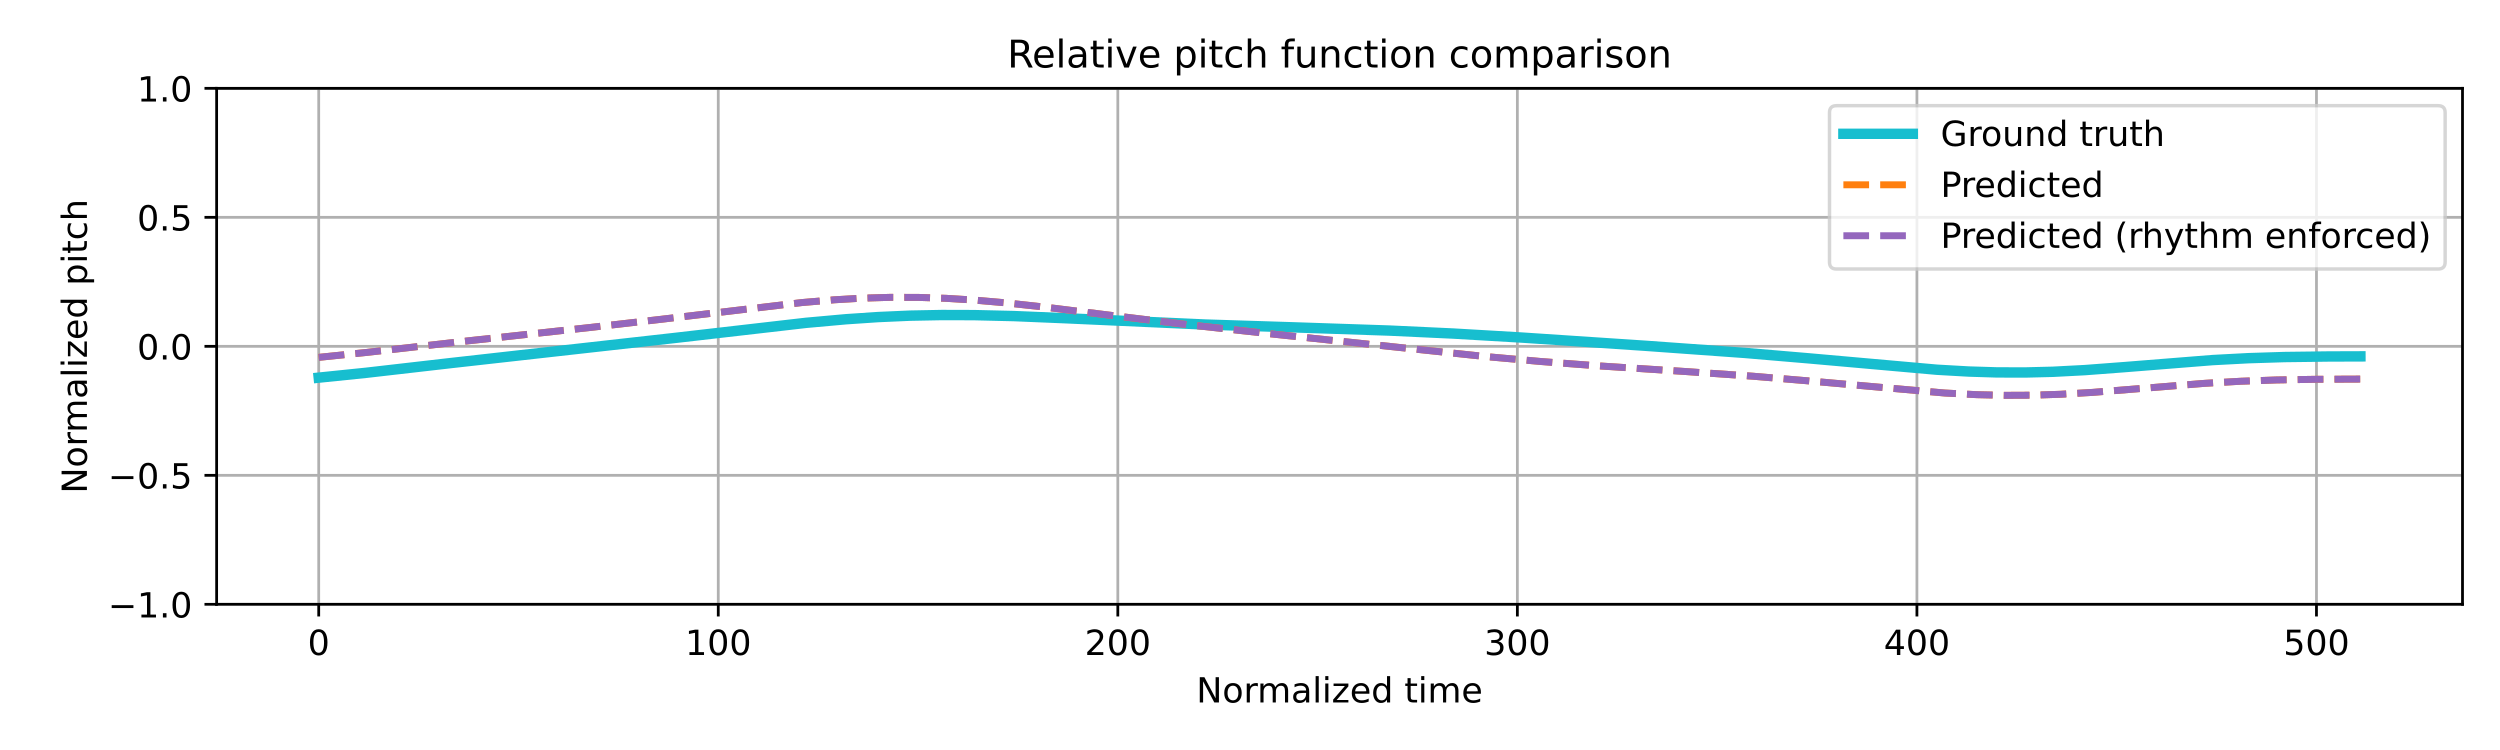
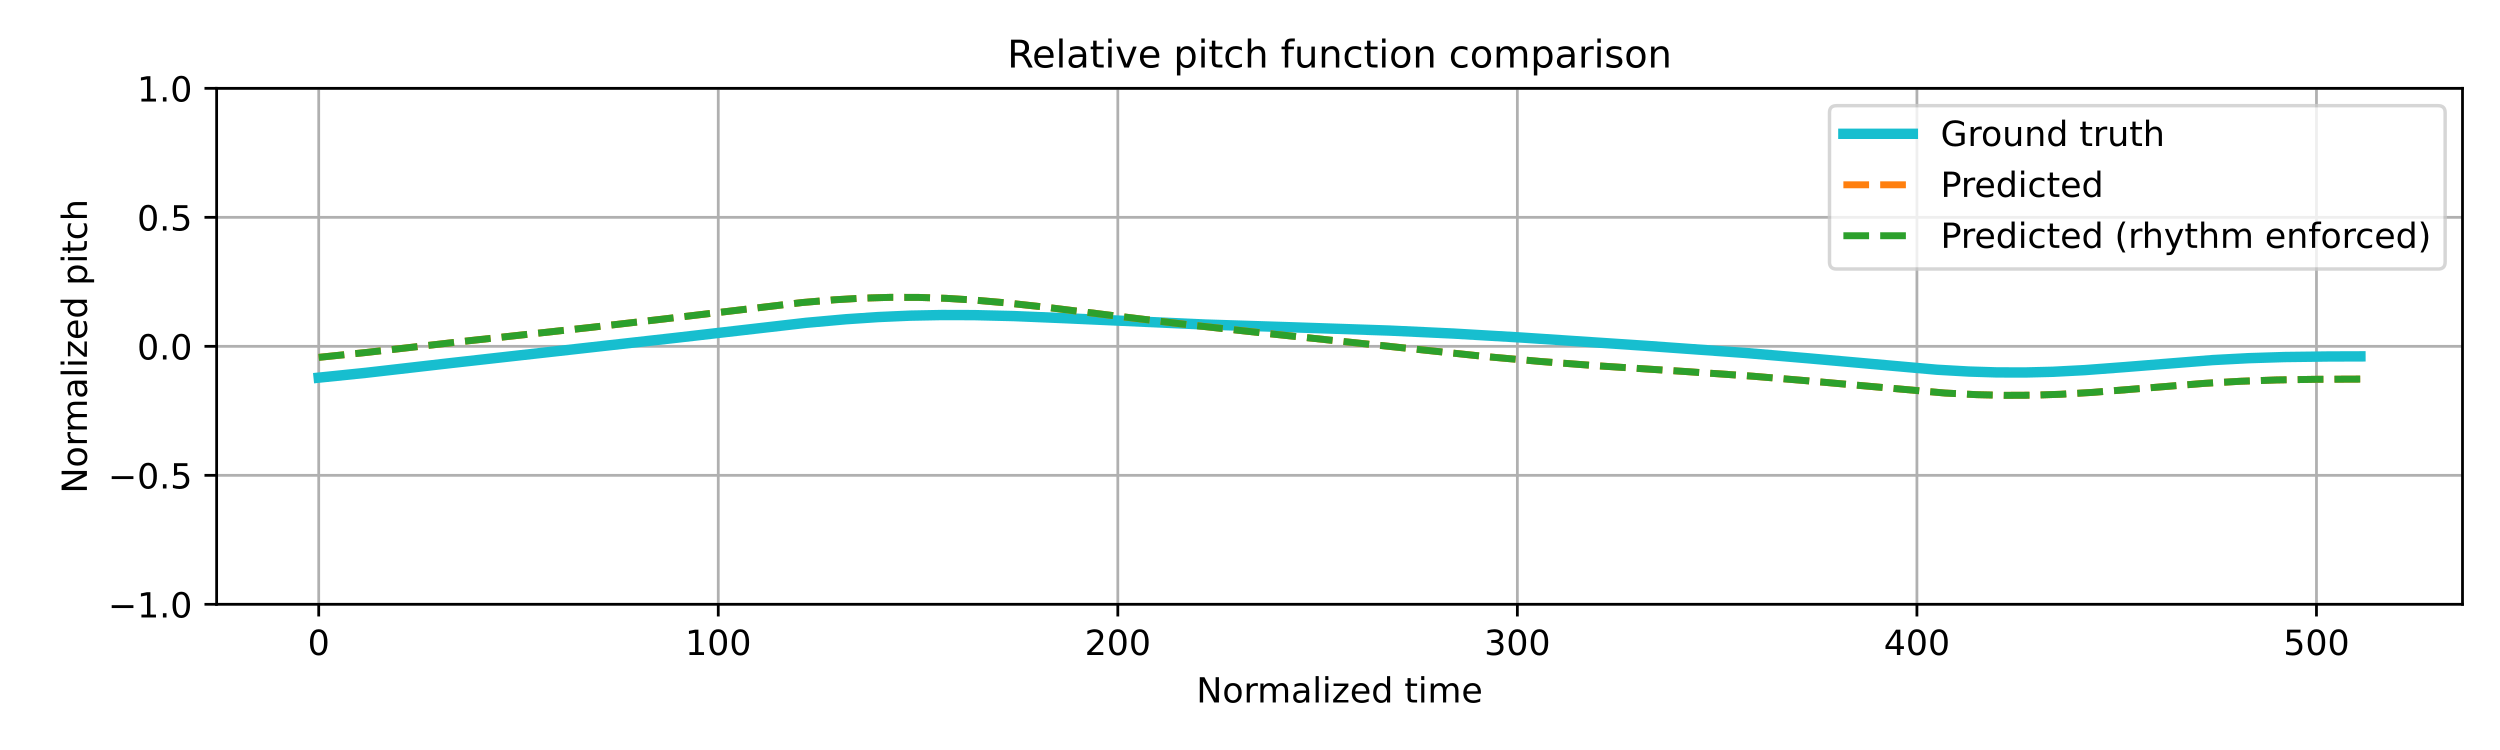
<svg xmlns="http://www.w3.org/2000/svg" xmlns:xlink="http://www.w3.org/1999/xlink" width="720pt" height="216pt" viewBox="0 0 720 216" version="1.1">
  <defs>
    <style type="text/css">*{stroke-linejoin: round; stroke-linecap: butt}</style>
  </defs>
  <g id="figure_1">
    <g id="patch_1">
      <path d="M 0 216  L 720 216  L 720 0  L 0 0  z " style="fill: #ffffff" />
    </g>
    <g id="axes_1">
      <g id="patch_2">
        <path d="M 62.39 174.04  L 709.2 174.04  L 709.2 25.44  L 62.39 25.44  z " style="fill: #ffffff" />
      </g>
      <g id="matplotlib.axis_1">
        <g id="xtick_1">
          <g id="line2d_1">
-             <path d="M 91.79 174.04  L 91.79 25.44  " clip-path="url(#p3793c072e2)" style="fill: none; stroke: #b0b0b0; stroke-width: 0.8; stroke-linecap: square" />
+             <path d="M 91.79 174.04  L 91.79 25.44  " clip-path="url(#pddb4ef25bb)" style="fill: none; stroke: #b0b0b0; stroke-width: 0.8; stroke-linecap: square" />
          </g>
          <g id="line2d_2">
            <defs>
-               <path id="ma77bed7772" d="M 0 0  L 0 3.5  " style="stroke: #000000; stroke-width: 0.8" />
-             </defs>
-             <g>
-               <use xlink:href="#ma77bed7772" x="91.79" y="174.04" style="stroke: #000000; stroke-width: 0.8" />
+               <path id="m55b9c0c1e8" d="M 0 0  L 0 3.5  " style="stroke: #000000; stroke-width: 0.8" />
+             </defs>
+             <g>
+               <use xlink:href="#m55b9c0c1e8" x="91.79" y="174.04" style="stroke: #000000; stroke-width: 0.8" />
            </g>
          </g>
          <g id="text_1">
            <g transform="translate(88.60921 188.6384) scale(0.1 -0.1)">
              <defs>
                <path id="DejaVuSans-30" d="M 2034 4250  Q 1547 4250 1301 3770  Q 1056 3291 1056 2328  Q 1056 1369 1301 889  Q 1547 409 2034 409  Q 2525 409 2770 889  Q 3016 1369 3016 2328  Q 3016 3291 2770 3770  Q 2525 4250 2034 4250  z M 2034 4750  Q 2819 4750 3233 4129  Q 3647 3509 3647 2328  Q 3647 1150 3233 529  Q 2819 -91 2034 -91  Q 1250 -91 836 529  Q 422 1150 422 2328  Q 422 3509 836 4129  Q 1250 4750 2034 4750  z " transform="scale(0.015625)" />
              </defs>
              <use xlink:href="#DejaVuSans-30" />
            </g>
          </g>
        </g>
        <g id="xtick_2">
          <g id="line2d_3">
-             <path d="M 206.861 174.04  L 206.861 25.44  " clip-path="url(#p3793c072e2)" style="fill: none; stroke: #b0b0b0; stroke-width: 0.8; stroke-linecap: square" />
+             <path d="M 206.861 174.04  L 206.861 25.44  " clip-path="url(#pddb4ef25bb)" style="fill: none; stroke: #b0b0b0; stroke-width: 0.8; stroke-linecap: square" />
          </g>
          <g id="line2d_4">
            <g>
-               <use xlink:href="#ma77bed7772" x="206.861" y="174.04" style="stroke: #000000; stroke-width: 0.8" />
+               <use xlink:href="#m55b9c0c1e8" x="206.861" y="174.04" style="stroke: #000000; stroke-width: 0.8" />
            </g>
          </g>
          <g id="text_2">
            <g transform="translate(197.317 188.6384) scale(0.1 -0.1)">
              <defs>
                <path id="DejaVuSans-31" d="M 794 531  L 1825 531  L 1825 4091  L 703 3866  L 703 4441  L 1819 4666  L 2450 4666  L 2450 531  L 3481 531  L 3481 0  L 794 0  L 794 531  z " transform="scale(0.015625)" />
              </defs>
              <use xlink:href="#DejaVuSans-31" />
              <use xlink:href="#DejaVuSans-30" transform="translate(63.62305 0)" />
              <use xlink:href="#DejaVuSans-30" transform="translate(127.2461 0)" />
            </g>
          </g>
        </g>
        <g id="xtick_3">
          <g id="line2d_5">
-             <path d="M 321.931 174.04  L 321.931 25.44  " clip-path="url(#p3793c072e2)" style="fill: none; stroke: #b0b0b0; stroke-width: 0.8; stroke-linecap: square" />
+             <path d="M 321.931 174.04  L 321.931 25.44  " clip-path="url(#pddb4ef25bb)" style="fill: none; stroke: #b0b0b0; stroke-width: 0.8; stroke-linecap: square" />
          </g>
          <g id="line2d_6">
            <g>
-               <use xlink:href="#ma77bed7772" x="321.931" y="174.04" style="stroke: #000000; stroke-width: 0.8" />
+               <use xlink:href="#m55b9c0c1e8" x="321.931" y="174.04" style="stroke: #000000; stroke-width: 0.8" />
            </g>
          </g>
          <g id="text_3">
            <g transform="translate(312.3872 188.6384) scale(0.1 -0.1)">
              <defs>
                <path id="DejaVuSans-32" d="M 1228 531  L 3431 531  L 3431 0  L 469 0  L 469 531  Q 828 903 1448 1529  Q 2069 2156 2228 2338  Q 2531 2678 2651 2914  Q 2772 3150 2772 3378  Q 2772 3750 2511 3984  Q 2250 4219 1831 4219  Q 1534 4219 1204 4116  Q 875 4013 500 3803  L 500 4441  Q 881 4594 1212 4672  Q 1544 4750 1819 4750  Q 2544 4750 2975 4387  Q 3406 4025 3406 3419  Q 3406 3131 3298 2873  Q 3191 2616 2906 2266  Q 2828 2175 2409 1742  Q 1991 1309 1228 531  z " transform="scale(0.015625)" />
              </defs>
              <use xlink:href="#DejaVuSans-32" />
              <use xlink:href="#DejaVuSans-30" transform="translate(63.62305 0)" />
              <use xlink:href="#DejaVuSans-30" transform="translate(127.2461 0)" />
            </g>
          </g>
        </g>
        <g id="xtick_4">
          <g id="line2d_7">
-             <path d="M 437.001 174.04  L 437.001 25.44  " clip-path="url(#p3793c072e2)" style="fill: none; stroke: #b0b0b0; stroke-width: 0.8; stroke-linecap: square" />
+             <path d="M 437.001 174.04  L 437.001 25.44  " clip-path="url(#pddb4ef25bb)" style="fill: none; stroke: #b0b0b0; stroke-width: 0.8; stroke-linecap: square" />
          </g>
          <g id="line2d_8">
            <g>
-               <use xlink:href="#ma77bed7772" x="437.001" y="174.04" style="stroke: #000000; stroke-width: 0.8" />
+               <use xlink:href="#m55b9c0c1e8" x="437.001" y="174.04" style="stroke: #000000; stroke-width: 0.8" />
            </g>
          </g>
          <g id="text_4">
            <g transform="translate(427.4575 188.6384) scale(0.1 -0.1)">
              <defs>
                <path id="DejaVuSans-33" d="M 2597 2516  Q 3050 2419 3304 2112  Q 3559 1806 3559 1356  Q 3559 666 3084 287  Q 2609 -91 1734 -91  Q 1441 -91 1130 -33  Q 819 25 488 141  L 488 750  Q 750 597 1062 519  Q 1375 441 1716 441  Q 2309 441 2620 675  Q 2931 909 2931 1356  Q 2931 1769 2642 2001  Q 2353 2234 1838 2234  L 1294 2234  L 1294 2753  L 1863 2753  Q 2328 2753 2575 2939  Q 2822 3125 2822 3475  Q 2822 3834 2567 4026  Q 2313 4219 1838 4219  Q 1578 4219 1281 4162  Q 984 4106 628 3988  L 628 4550  Q 988 4650 1302 4700  Q 1616 4750 1894 4750  Q 2613 4750 3031 4423  Q 3450 4097 3450 3541  Q 3450 3153 3228 2886  Q 3006 2619 2597 2516  z " transform="scale(0.015625)" />
              </defs>
              <use xlink:href="#DejaVuSans-33" />
              <use xlink:href="#DejaVuSans-30" transform="translate(63.62305 0)" />
              <use xlink:href="#DejaVuSans-30" transform="translate(127.2461 0)" />
            </g>
          </g>
        </g>
        <g id="xtick_5">
          <g id="line2d_9">
-             <path d="M 552.072 174.04  L 552.072 25.44  " clip-path="url(#p3793c072e2)" style="fill: none; stroke: #b0b0b0; stroke-width: 0.8; stroke-linecap: square" />
+             <path d="M 552.072 174.04  L 552.072 25.44  " clip-path="url(#pddb4ef25bb)" style="fill: none; stroke: #b0b0b0; stroke-width: 0.8; stroke-linecap: square" />
          </g>
          <g id="line2d_10">
            <g>
-               <use xlink:href="#ma77bed7772" x="552.072" y="174.04" style="stroke: #000000; stroke-width: 0.8" />
+               <use xlink:href="#m55b9c0c1e8" x="552.072" y="174.04" style="stroke: #000000; stroke-width: 0.8" />
            </g>
          </g>
          <g id="text_5">
            <g transform="translate(542.5278 188.6384) scale(0.1 -0.1)">
              <defs>
                <path id="DejaVuSans-34" d="M 2419 4116  L 825 1625  L 2419 1625  L 2419 4116  z M 2253 4666  L 3047 4666  L 3047 1625  L 3713 1625  L 3713 1100  L 3047 1100  L 3047 0  L 2419 0  L 2419 1100  L 313 1100  L 313 1709  L 2253 4666  z " transform="scale(0.015625)" />
              </defs>
              <use xlink:href="#DejaVuSans-34" />
              <use xlink:href="#DejaVuSans-30" transform="translate(63.62305 0)" />
              <use xlink:href="#DejaVuSans-30" transform="translate(127.2461 0)" />
            </g>
          </g>
        </g>
        <g id="xtick_6">
          <g id="line2d_11">
-             <path d="M 667.142 174.04  L 667.142 25.44  " clip-path="url(#p3793c072e2)" style="fill: none; stroke: #b0b0b0; stroke-width: 0.8; stroke-linecap: square" />
+             <path d="M 667.142 174.04  L 667.142 25.44  " clip-path="url(#pddb4ef25bb)" style="fill: none; stroke: #b0b0b0; stroke-width: 0.8; stroke-linecap: square" />
          </g>
          <g id="line2d_12">
            <g>
-               <use xlink:href="#ma77bed7772" x="667.142" y="174.04" style="stroke: #000000; stroke-width: 0.8" />
+               <use xlink:href="#m55b9c0c1e8" x="667.142" y="174.04" style="stroke: #000000; stroke-width: 0.8" />
            </g>
          </g>
          <g id="text_6">
            <g transform="translate(657.5981 188.6384) scale(0.1 -0.1)">
              <defs>
                <path id="DejaVuSans-35" d="M 691 4666  L 3169 4666  L 3169 4134  L 1269 4134  L 1269 2991  Q 1406 3038 1543 3061  Q 1681 3084 1819 3084  Q 2600 3084 3056 2656  Q 3513 2228 3513 1497  Q 3513 744 3044 326  Q 2575 -91 1722 -91  Q 1428 -91 1123 -41  Q 819 9 494 109  L 494 744  Q 775 591 1075 516  Q 1375 441 1709 441  Q 2250 441 2565 725  Q 2881 1009 2881 1497  Q 2881 1984 2565 2268  Q 2250 2553 1709 2553  Q 1456 2553 1204 2497  Q 953 2441 691 2322  L 691 4666  z " transform="scale(0.015625)" />
              </defs>
              <use xlink:href="#DejaVuSans-35" />
              <use xlink:href="#DejaVuSans-30" transform="translate(63.62305 0)" />
              <use xlink:href="#DejaVuSans-30" transform="translate(127.2461 0)" />
            </g>
          </g>
        </g>
        <g id="text_7">
          <g transform="translate(344.5544 202.3166) scale(0.1 -0.1)">
            <defs>
              <path id="DejaVuSans-4e" d="M 628 4666  L 1478 4666  L 3547 763  L 3547 4666  L 4159 4666  L 4159 0  L 3309 0  L 1241 3903  L 1241 0  L 628 0  L 628 4666  z " transform="scale(0.015625)" />
              <path id="DejaVuSans-6f" d="M 1959 3097  Q 1497 3097 1228 2736  Q 959 2375 959 1747  Q 959 1119 1226 758  Q 1494 397 1959 397  Q 2419 397 2687 759  Q 2956 1122 2956 1747  Q 2956 2369 2687 2733  Q 2419 3097 1959 3097  z M 1959 3584  Q 2709 3584 3137 3096  Q 3566 2609 3566 1747  Q 3566 888 3137 398  Q 2709 -91 1959 -91  Q 1206 -91 779 398  Q 353 888 353 1747  Q 353 2609 779 3096  Q 1206 3584 1959 3584  z " transform="scale(0.015625)" />
              <path id="DejaVuSans-72" d="M 2631 2963  Q 2534 3019 2420 3045  Q 2306 3072 2169 3072  Q 1681 3072 1420 2755  Q 1159 2438 1159 1844  L 1159 0  L 581 0  L 581 3500  L 1159 3500  L 1159 2956  Q 1341 3275 1631 3429  Q 1922 3584 2338 3584  Q 2397 3584 2469 3576  Q 2541 3569 2628 3553  L 2631 2963  z " transform="scale(0.015625)" />
              <path id="DejaVuSans-6d" d="M 3328 2828  Q 3544 3216 3844 3400  Q 4144 3584 4550 3584  Q 5097 3584 5394 3201  Q 5691 2819 5691 2113  L 5691 0  L 5113 0  L 5113 2094  Q 5113 2597 4934 2840  Q 4756 3084 4391 3084  Q 3944 3084 3684 2787  Q 3425 2491 3425 1978  L 3425 0  L 2847 0  L 2847 2094  Q 2847 2600 2669 2842  Q 2491 3084 2119 3084  Q 1678 3084 1418 2786  Q 1159 2488 1159 1978  L 1159 0  L 581 0  L 581 3500  L 1159 3500  L 1159 2956  Q 1356 3278 1631 3431  Q 1906 3584 2284 3584  Q 2666 3584 2933 3390  Q 3200 3197 3328 2828  z " transform="scale(0.015625)" />
              <path id="DejaVuSans-61" d="M 2194 1759  Q 1497 1759 1228 1600  Q 959 1441 959 1056  Q 959 750 1161 570  Q 1363 391 1709 391  Q 2188 391 2477 730  Q 2766 1069 2766 1631  L 2766 1759  L 2194 1759  z M 3341 1997  L 3341 0  L 2766 0  L 2766 531  Q 2569 213 2275 61  Q 1981 -91 1556 -91  Q 1019 -91 701 211  Q 384 513 384 1019  Q 384 1609 779 1909  Q 1175 2209 1959 2209  L 2766 2209  L 2766 2266  Q 2766 2663 2505 2880  Q 2244 3097 1772 3097  Q 1472 3097 1187 3025  Q 903 2953 641 2809  L 641 3341  Q 956 3463 1253 3523  Q 1550 3584 1831 3584  Q 2591 3584 2966 3190  Q 3341 2797 3341 1997  z " transform="scale(0.015625)" />
              <path id="DejaVuSans-6c" d="M 603 4863  L 1178 4863  L 1178 0  L 603 0  L 603 4863  z " transform="scale(0.015625)" />
              <path id="DejaVuSans-69" d="M 603 3500  L 1178 3500  L 1178 0  L 603 0  L 603 3500  z M 603 4863  L 1178 4863  L 1178 4134  L 603 4134  L 603 4863  z " transform="scale(0.015625)" />
              <path id="DejaVuSans-7a" d="M 353 3500  L 3084 3500  L 3084 2975  L 922 459  L 3084 459  L 3084 0  L 275 0  L 275 525  L 2438 3041  L 353 3041  L 353 3500  z " transform="scale(0.015625)" />
              <path id="DejaVuSans-65" d="M 3597 1894  L 3597 1613  L 953 1613  Q 991 1019 1311 708  Q 1631 397 2203 397  Q 2534 397 2845 478  Q 3156 559 3463 722  L 3463 178  Q 3153 47 2828 -22  Q 2503 -91 2169 -91  Q 1331 -91 842 396  Q 353 884 353 1716  Q 353 2575 817 3079  Q 1281 3584 2069 3584  Q 2775 3584 3186 3129  Q 3597 2675 3597 1894  z M 3022 2063  Q 3016 2534 2758 2815  Q 2500 3097 2075 3097  Q 1594 3097 1305 2825  Q 1016 2553 972 2059  L 3022 2063  z " transform="scale(0.015625)" />
              <path id="DejaVuSans-64" d="M 2906 2969  L 2906 4863  L 3481 4863  L 3481 0  L 2906 0  L 2906 525  Q 2725 213 2448 61  Q 2172 -91 1784 -91  Q 1150 -91 751 415  Q 353 922 353 1747  Q 353 2572 751 3078  Q 1150 3584 1784 3584  Q 2172 3584 2448 3432  Q 2725 3281 2906 2969  z M 947 1747  Q 947 1113 1208 752  Q 1469 391 1925 391  Q 2381 391 2643 752  Q 2906 1113 2906 1747  Q 2906 2381 2643 2742  Q 2381 3103 1925 3103  Q 1469 3103 1208 2742  Q 947 2381 947 1747  z " transform="scale(0.015625)" />
              <path id="DejaVuSans-20" transform="scale(0.015625)" />
              <path id="DejaVuSans-74" d="M 1172 4494  L 1172 3500  L 2356 3500  L 2356 3053  L 1172 3053  L 1172 1153  Q 1172 725 1289 603  Q 1406 481 1766 481  L 2356 481  L 2356 0  L 1766 0  Q 1100 0 847 248  Q 594 497 594 1153  L 594 3053  L 172 3053  L 172 3500  L 594 3500  L 594 4494  L 1172 4494  z " transform="scale(0.015625)" />
            </defs>
            <use xlink:href="#DejaVuSans-4e" />
            <use xlink:href="#DejaVuSans-6f" transform="translate(74.80469 0)" />
            <use xlink:href="#DejaVuSans-72" transform="translate(135.9863 0)" />
            <use xlink:href="#DejaVuSans-6d" transform="translate(175.3496 0)" />
            <use xlink:href="#DejaVuSans-61" transform="translate(272.7617 0)" />
            <use xlink:href="#DejaVuSans-6c" transform="translate(334.041 0)" />
            <use xlink:href="#DejaVuSans-69" transform="translate(361.8242 0)" />
            <use xlink:href="#DejaVuSans-7a" transform="translate(389.6074 0)" />
            <use xlink:href="#DejaVuSans-65" transform="translate(442.0977 0)" />
            <use xlink:href="#DejaVuSans-64" transform="translate(503.6211 0)" />
            <use xlink:href="#DejaVuSans-20" transform="translate(567.0977 0)" />
            <use xlink:href="#DejaVuSans-74" transform="translate(598.8848 0)" />
            <use xlink:href="#DejaVuSans-69" transform="translate(638.0938 0)" />
            <use xlink:href="#DejaVuSans-6d" transform="translate(665.877 0)" />
            <use xlink:href="#DejaVuSans-65" transform="translate(763.2891 0)" />
          </g>
        </g>
      </g>
      <g id="matplotlib.axis_2">
        <g id="ytick_1">
          <g id="line2d_13">
-             <path d="M 62.39 174.04  L 709.2 174.04  " clip-path="url(#p3793c072e2)" style="fill: none; stroke: #b0b0b0; stroke-width: 0.8; stroke-linecap: square" />
+             <path d="M 62.39 174.04  L 709.2 174.04  " clip-path="url(#pddb4ef25bb)" style="fill: none; stroke: #b0b0b0; stroke-width: 0.8; stroke-linecap: square" />
          </g>
          <g id="line2d_14">
            <defs>
-               <path id="me10ca6dd26" d="M 0 0  L -3.5 0  " style="stroke: #000000; stroke-width: 0.8" />
-             </defs>
-             <g>
-               <use xlink:href="#me10ca6dd26" x="62.39" y="174.04" style="stroke: #000000; stroke-width: 0.8" />
+               <path id="m0d6738c0d4" d="M 0 0  L -3.5 0  " style="stroke: #000000; stroke-width: 0.8" />
+             </defs>
+             <g>
+               <use xlink:href="#m0d6738c0d4" x="62.39" y="174.04" style="stroke: #000000; stroke-width: 0.8" />
            </g>
          </g>
          <g id="text_8">
            <g transform="translate(31.10719 177.8392) scale(0.1 -0.1)">
              <defs>
                <path id="DejaVuSans-2212" d="M 678 2272  L 4684 2272  L 4684 1741  L 678 1741  L 678 2272  z " transform="scale(0.015625)" />
                <path id="DejaVuSans-2e" d="M 684 794  L 1344 794  L 1344 0  L 684 0  L 684 794  z " transform="scale(0.015625)" />
              </defs>
              <use xlink:href="#DejaVuSans-2212" />
              <use xlink:href="#DejaVuSans-31" transform="translate(83.78906 0)" />
              <use xlink:href="#DejaVuSans-2e" transform="translate(147.4121 0)" />
              <use xlink:href="#DejaVuSans-30" transform="translate(179.1992 0)" />
            </g>
          </g>
        </g>
        <g id="ytick_2">
          <g id="line2d_15">
-             <path d="M 62.39 136.89  L 709.2 136.89  " clip-path="url(#p3793c072e2)" style="fill: none; stroke: #b0b0b0; stroke-width: 0.8; stroke-linecap: square" />
+             <path d="M 62.39 136.89  L 709.2 136.89  " clip-path="url(#pddb4ef25bb)" style="fill: none; stroke: #b0b0b0; stroke-width: 0.8; stroke-linecap: square" />
          </g>
          <g id="line2d_16">
            <g>
-               <use xlink:href="#me10ca6dd26" x="62.39" y="136.89" style="stroke: #000000; stroke-width: 0.8" />
+               <use xlink:href="#m0d6738c0d4" x="62.39" y="136.89" style="stroke: #000000; stroke-width: 0.8" />
            </g>
          </g>
          <g id="text_9">
            <g transform="translate(31.10719 140.6892) scale(0.1 -0.1)">
              <use xlink:href="#DejaVuSans-2212" />
              <use xlink:href="#DejaVuSans-30" transform="translate(83.78906 0)" />
              <use xlink:href="#DejaVuSans-2e" transform="translate(147.4121 0)" />
              <use xlink:href="#DejaVuSans-35" transform="translate(179.1992 0)" />
            </g>
          </g>
        </g>
        <g id="ytick_3">
          <g id="line2d_17">
-             <path d="M 62.39 99.74  L 709.2 99.74  " clip-path="url(#p3793c072e2)" style="fill: none; stroke: #b0b0b0; stroke-width: 0.8; stroke-linecap: square" />
+             <path d="M 62.39 99.74  L 709.2 99.74  " clip-path="url(#pddb4ef25bb)" style="fill: none; stroke: #b0b0b0; stroke-width: 0.8; stroke-linecap: square" />
          </g>
          <g id="line2d_18">
            <g>
-               <use xlink:href="#me10ca6dd26" x="62.39" y="99.74" style="stroke: #000000; stroke-width: 0.8" />
+               <use xlink:href="#m0d6738c0d4" x="62.39" y="99.74" style="stroke: #000000; stroke-width: 0.8" />
            </g>
          </g>
          <g id="text_10">
            <g transform="translate(39.48687 103.5392) scale(0.1 -0.1)">
              <use xlink:href="#DejaVuSans-30" />
              <use xlink:href="#DejaVuSans-2e" transform="translate(63.62305 0)" />
              <use xlink:href="#DejaVuSans-30" transform="translate(95.41016 0)" />
            </g>
          </g>
        </g>
        <g id="ytick_4">
          <g id="line2d_19">
-             <path d="M 62.39 62.59  L 709.2 62.59  " clip-path="url(#p3793c072e2)" style="fill: none; stroke: #b0b0b0; stroke-width: 0.8; stroke-linecap: square" />
+             <path d="M 62.39 62.59  L 709.2 62.59  " clip-path="url(#pddb4ef25bb)" style="fill: none; stroke: #b0b0b0; stroke-width: 0.8; stroke-linecap: square" />
          </g>
          <g id="line2d_20">
            <g>
-               <use xlink:href="#me10ca6dd26" x="62.39" y="62.59" style="stroke: #000000; stroke-width: 0.8" />
+               <use xlink:href="#m0d6738c0d4" x="62.39" y="62.59" style="stroke: #000000; stroke-width: 0.8" />
            </g>
          </g>
          <g id="text_11">
            <g transform="translate(39.48687 66.38922) scale(0.1 -0.1)">
              <use xlink:href="#DejaVuSans-30" />
              <use xlink:href="#DejaVuSans-2e" transform="translate(63.62305 0)" />
              <use xlink:href="#DejaVuSans-35" transform="translate(95.41016 0)" />
            </g>
          </g>
        </g>
        <g id="ytick_5">
          <g id="line2d_21">
-             <path d="M 62.39 25.44  L 709.2 25.44  " clip-path="url(#p3793c072e2)" style="fill: none; stroke: #b0b0b0; stroke-width: 0.8; stroke-linecap: square" />
+             <path d="M 62.39 25.44  L 709.2 25.44  " clip-path="url(#pddb4ef25bb)" style="fill: none; stroke: #b0b0b0; stroke-width: 0.8; stroke-linecap: square" />
          </g>
          <g id="line2d_22">
            <g>
-               <use xlink:href="#me10ca6dd26" x="62.39" y="25.44" style="stroke: #000000; stroke-width: 0.8" />
+               <use xlink:href="#m0d6738c0d4" x="62.39" y="25.44" style="stroke: #000000; stroke-width: 0.8" />
            </g>
          </g>
          <g id="text_12">
            <g transform="translate(39.48687 29.23922) scale(0.1 -0.1)">
              <use xlink:href="#DejaVuSans-31" />
              <use xlink:href="#DejaVuSans-2e" transform="translate(63.62305 0)" />
              <use xlink:href="#DejaVuSans-30" transform="translate(95.41016 0)" />
            </g>
          </g>
        </g>
        <g id="text_13">
          <g transform="translate(25.0275 142.1259) rotate(-90) scale(0.1 -0.1)">
            <defs>
              <path id="DejaVuSans-70" d="M 1159 525  L 1159 -1331  L 581 -1331  L 581 3500  L 1159 3500  L 1159 2969  Q 1341 3281 1617 3432  Q 1894 3584 2278 3584  Q 2916 3584 3314 3078  Q 3713 2572 3713 1747  Q 3713 922 3314 415  Q 2916 -91 2278 -91  Q 1894 -91 1617 61  Q 1341 213 1159 525  z M 3116 1747  Q 3116 2381 2855 2742  Q 2594 3103 2138 3103  Q 1681 3103 1420 2742  Q 1159 2381 1159 1747  Q 1159 1113 1420 752  Q 1681 391 2138 391  Q 2594 391 2855 752  Q 3116 1113 3116 1747  z " transform="scale(0.015625)" />
              <path id="DejaVuSans-63" d="M 3122 3366  L 3122 2828  Q 2878 2963 2633 3030  Q 2388 3097 2138 3097  Q 1578 3097 1268 2742  Q 959 2388 959 1747  Q 959 1106 1268 751  Q 1578 397 2138 397  Q 2388 397 2633 464  Q 2878 531 3122 666  L 3122 134  Q 2881 22 2623 -34  Q 2366 -91 2075 -91  Q 1284 -91 818 406  Q 353 903 353 1747  Q 353 2603 823 3093  Q 1294 3584 2113 3584  Q 2378 3584 2631 3529  Q 2884 3475 3122 3366  z " transform="scale(0.015625)" />
              <path id="DejaVuSans-68" d="M 3513 2113  L 3513 0  L 2938 0  L 2938 2094  Q 2938 2591 2744 2837  Q 2550 3084 2163 3084  Q 1697 3084 1428 2787  Q 1159 2491 1159 1978  L 1159 0  L 581 0  L 581 4863  L 1159 4863  L 1159 2956  Q 1366 3272 1645 3428  Q 1925 3584 2291 3584  Q 2894 3584 3203 3211  Q 3513 2838 3513 2113  z " transform="scale(0.015625)" />
            </defs>
            <use xlink:href="#DejaVuSans-4e" />
            <use xlink:href="#DejaVuSans-6f" transform="translate(74.80469 0)" />
            <use xlink:href="#DejaVuSans-72" transform="translate(135.9863 0)" />
            <use xlink:href="#DejaVuSans-6d" transform="translate(175.3496 0)" />
            <use xlink:href="#DejaVuSans-61" transform="translate(272.7617 0)" />
            <use xlink:href="#DejaVuSans-6c" transform="translate(334.041 0)" />
            <use xlink:href="#DejaVuSans-69" transform="translate(361.8242 0)" />
            <use xlink:href="#DejaVuSans-7a" transform="translate(389.6074 0)" />
            <use xlink:href="#DejaVuSans-65" transform="translate(442.0977 0)" />
            <use xlink:href="#DejaVuSans-64" transform="translate(503.6211 0)" />
            <use xlink:href="#DejaVuSans-20" transform="translate(567.0977 0)" />
            <use xlink:href="#DejaVuSans-70" transform="translate(598.8848 0)" />
            <use xlink:href="#DejaVuSans-69" transform="translate(662.3613 0)" />
            <use xlink:href="#DejaVuSans-74" transform="translate(690.1445 0)" />
            <use xlink:href="#DejaVuSans-63" transform="translate(729.3535 0)" />
            <use xlink:href="#DejaVuSans-68" transform="translate(784.334 0)" />
          </g>
        </g>
      </g>
      <g id="line2d_23">
-         <path d="M 91.79 108.765  L 105.599 107.347  L 129.764 104.571  L 159.682 101.214  L 194.203 97.345  L 232.176 92.972  L 243.683 91.937  L 252.889 91.316  L 262.094 90.91  L 271.3 90.728  L 280.506 90.755  L 292.013 91.032  L 306.972 91.656  L 347.246 93.471  L 372.562 94.277  L 400.179 95.207  L 418.59 96.065  L 438.152 97.211  L 473.824 99.583  L 502.591 101.648  L 521.003 103.21  L 557.825 106.48  L 567.031 107.003  L 575.086 107.252  L 583.141 107.278  L 591.195 107.076  L 600.401 106.595  L 611.908 105.725  L 637.224 103.705  L 647.58 103.156  L 657.936 102.83  L 670.594 102.666  L 679.8 102.635  L 679.8 102.635  " clip-path="url(#p3793c072e2)" style="fill: none; stroke: #17becf; stroke-width: 3; stroke-linecap: square" />
+         <path d="M 91.79 108.765  L 105.599 107.347  L 129.764 104.571  L 159.682 101.214  L 194.203 97.345  L 232.176 92.972  L 243.683 91.937  L 252.889 91.316  L 262.094 90.91  L 271.3 90.728  L 280.506 90.755  L 292.013 91.032  L 306.972 91.656  L 347.246 93.471  L 372.562 94.277  L 400.179 95.207  L 418.59 96.065  L 438.152 97.211  L 473.824 99.583  L 502.591 101.648  L 521.003 103.21  L 557.825 106.48  L 567.031 107.003  L 575.086 107.252  L 583.141 107.278  L 591.195 107.076  L 600.401 106.595  L 611.908 105.725  L 637.224 103.705  L 647.58 103.156  L 657.936 102.83  L 670.594 102.666  L 679.8 102.635  L 679.8 102.635  " clip-path="url(#pddb4ef25bb)" style="fill: none; stroke: #17becf; stroke-width: 3; stroke-linecap: square" />
      </g>
      <g id="line2d_24">
-         <path d="M 91.79 102.921  L 105.599 101.497  L 135.517 98.084  L 170.038 94.306  L 190.751 91.918  L 231.025 87.13  L 240.231 86.346  L 248.286 85.874  L 256.341 85.636  L 264.396 85.65  L 272.451 85.916  L 280.506 86.413  L 289.711 87.219  L 301.218 88.483  L 320.78 90.919  L 342.644 93.571  L 365.658 96.115  L 427.796 102.682  L 443.905 104.124  L 460.015 105.346  L 485.331 106.991  L 504.893 108.353  L 521.003 109.709  L 560.126 113.191  L 569.332 113.665  L 577.387 113.857  L 585.442 113.817  L 593.497 113.549  L 602.702 113.004  L 615.36 111.988  L 634.922 110.403  L 645.278 109.801  L 655.635 109.427  L 667.142 109.234  L 679.8 109.177  L 679.8 109.177  " clip-path="url(#p3793c072e2)" style="fill: none; stroke-dasharray: 7.4,3.2; stroke-dashoffset: 0; stroke: #ff7f0e; stroke-width: 2" />
+         <path d="M 91.79 102.921  L 105.599 101.497  L 135.517 98.084  L 170.038 94.306  L 190.751 91.918  L 231.025 87.13  L 240.231 86.346  L 248.286 85.874  L 256.341 85.636  L 264.396 85.65  L 272.451 85.916  L 280.506 86.413  L 289.711 87.219  L 301.218 88.483  L 320.78 90.919  L 342.644 93.571  L 365.658 96.115  L 427.796 102.682  L 443.905 104.124  L 460.015 105.346  L 485.331 106.991  L 504.893 108.353  L 521.003 109.709  L 560.126 113.191  L 569.332 113.665  L 577.387 113.857  L 585.442 113.817  L 593.497 113.549  L 602.702 113.004  L 615.36 111.988  L 634.922 110.403  L 645.278 109.801  L 655.635 109.427  L 667.142 109.234  L 679.8 109.177  L 679.8 109.177  " clip-path="url(#pddb4ef25bb)" style="fill: none; stroke-dasharray: 7.4,3.2; stroke-dashoffset: 0; stroke: #ff7f0e; stroke-width: 2" />
      </g>
      <g id="line2d_25">
-         <path d="M 91.79 102.921  L 105.599 101.497  L 135.517 98.084  L 170.038 94.306  L 190.751 91.918  L 231.025 87.13  L 240.231 86.346  L 248.286 85.874  L 256.341 85.636  L 264.396 85.65  L 272.451 85.916  L 280.506 86.413  L 289.711 87.219  L 301.218 88.483  L 320.78 90.919  L 342.644 93.571  L 365.658 96.115  L 427.796 102.682  L 443.905 104.124  L 460.015 105.346  L 485.331 106.991  L 504.893 108.353  L 521.003 109.709  L 560.126 113.191  L 569.332 113.665  L 577.387 113.857  L 585.442 113.817  L 593.497 113.549  L 602.702 113.004  L 615.36 111.988  L 634.922 110.403  L 645.278 109.801  L 655.635 109.427  L 667.142 109.234  L 679.8 109.177  L 679.8 109.177  " clip-path="url(#p3793c072e2)" style="fill: none; stroke-dasharray: 7.4,3.2; stroke-dashoffset: 0; stroke: #9467bd; stroke-width: 2" />
+         <path d="M 91.79 102.921  L 105.599 101.497  L 135.517 98.084  L 170.038 94.306  L 190.751 91.918  L 231.025 87.13  L 240.231 86.346  L 248.286 85.874  L 256.341 85.636  L 264.396 85.65  L 272.451 85.916  L 280.506 86.413  L 289.711 87.219  L 301.218 88.483  L 320.78 90.919  L 342.644 93.571  L 365.658 96.115  L 427.796 102.682  L 443.905 104.124  L 460.015 105.346  L 485.331 106.991  L 504.893 108.353  L 521.003 109.709  L 560.126 113.191  L 569.332 113.665  L 577.387 113.857  L 585.442 113.817  L 593.497 113.549  L 602.702 113.004  L 615.36 111.988  L 634.922 110.403  L 645.278 109.801  L 655.635 109.427  L 667.142 109.234  L 679.8 109.177  L 679.8 109.177  " clip-path="url(#pddb4ef25bb)" style="fill: none; stroke-dasharray: 7.4,3.2; stroke-dashoffset: 0; stroke: #2ca02c; stroke-width: 2" />
      </g>
      <g id="patch_3">
        <path d="M 62.39 174.04  L 62.39 25.44  " style="fill: none; stroke: #000000; stroke-width: 0.8; stroke-linejoin: miter; stroke-linecap: square" />
      </g>
      <g id="patch_4">
        <path d="M 709.2 174.04  L 709.2 25.44  " style="fill: none; stroke: #000000; stroke-width: 0.8; stroke-linejoin: miter; stroke-linecap: square" />
      </g>
      <g id="patch_5">
        <path d="M 62.39 174.04  L 709.2 174.04  " style="fill: none; stroke: #000000; stroke-width: 0.8; stroke-linejoin: miter; stroke-linecap: square" />
      </g>
      <g id="patch_6">
        <path d="M 62.39 25.44  L 709.2 25.44  " style="fill: none; stroke: #000000; stroke-width: 0.8; stroke-linejoin: miter; stroke-linecap: square" />
      </g>
      <g id="text_14">
        <g transform="translate(290.1045 19.44) scale(0.11 -0.11)">
          <defs>
            <path id="DejaVuSans-52" d="M 2841 2188  Q 3044 2119 3236 1894  Q 3428 1669 3622 1275  L 4263 0  L 3584 0  L 2988 1197  Q 2756 1666 2539 1819  Q 2322 1972 1947 1972  L 1259 1972  L 1259 0  L 628 0  L 628 4666  L 2053 4666  Q 2853 4666 3247 4331  Q 3641 3997 3641 3322  Q 3641 2881 3436 2590  Q 3231 2300 2841 2188  z M 1259 4147  L 1259 2491  L 2053 2491  Q 2509 2491 2742 2702  Q 2975 2913 2975 3322  Q 2975 3731 2742 3939  Q 2509 4147 2053 4147  L 1259 4147  z " transform="scale(0.015625)" />
            <path id="DejaVuSans-76" d="M 191 3500  L 800 3500  L 1894 563  L 2988 3500  L 3597 3500  L 2284 0  L 1503 0  L 191 3500  z " transform="scale(0.015625)" />
            <path id="DejaVuSans-66" d="M 2375 4863  L 2375 4384  L 1825 4384  Q 1516 4384 1395 4259  Q 1275 4134 1275 3809  L 1275 3500  L 2222 3500  L 2222 3053  L 1275 3053  L 1275 0  L 697 0  L 697 3053  L 147 3053  L 147 3500  L 697 3500  L 697 3744  Q 697 4328 969 4595  Q 1241 4863 1831 4863  L 2375 4863  z " transform="scale(0.015625)" />
            <path id="DejaVuSans-75" d="M 544 1381  L 544 3500  L 1119 3500  L 1119 1403  Q 1119 906 1312 657  Q 1506 409 1894 409  Q 2359 409 2629 706  Q 2900 1003 2900 1516  L 2900 3500  L 3475 3500  L 3475 0  L 2900 0  L 2900 538  Q 2691 219 2414 64  Q 2138 -91 1772 -91  Q 1169 -91 856 284  Q 544 659 544 1381  z M 1991 3584  L 1991 3584  z " transform="scale(0.015625)" />
            <path id="DejaVuSans-6e" d="M 3513 2113  L 3513 0  L 2938 0  L 2938 2094  Q 2938 2591 2744 2837  Q 2550 3084 2163 3084  Q 1697 3084 1428 2787  Q 1159 2491 1159 1978  L 1159 0  L 581 0  L 581 3500  L 1159 3500  L 1159 2956  Q 1366 3272 1645 3428  Q 1925 3584 2291 3584  Q 2894 3584 3203 3211  Q 3513 2838 3513 2113  z " transform="scale(0.015625)" />
            <path id="DejaVuSans-73" d="M 2834 3397  L 2834 2853  Q 2591 2978 2328 3040  Q 2066 3103 1784 3103  Q 1356 3103 1142 2972  Q 928 2841 928 2578  Q 928 2378 1081 2264  Q 1234 2150 1697 2047  L 1894 2003  Q 2506 1872 2764 1633  Q 3022 1394 3022 966  Q 3022 478 2636 193  Q 2250 -91 1575 -91  Q 1294 -91 989 -36  Q 684 19 347 128  L 347 722  Q 666 556 975 473  Q 1284 391 1588 391  Q 1994 391 2212 530  Q 2431 669 2431 922  Q 2431 1156 2273 1281  Q 2116 1406 1581 1522  L 1381 1569  Q 847 1681 609 1914  Q 372 2147 372 2553  Q 372 3047 722 3315  Q 1072 3584 1716 3584  Q 2034 3584 2315 3537  Q 2597 3491 2834 3397  z " transform="scale(0.015625)" />
          </defs>
          <use xlink:href="#DejaVuSans-52" />
          <use xlink:href="#DejaVuSans-65" transform="translate(64.98242 0)" />
          <use xlink:href="#DejaVuSans-6c" transform="translate(126.5059 0)" />
          <use xlink:href="#DejaVuSans-61" transform="translate(154.2891 0)" />
          <use xlink:href="#DejaVuSans-74" transform="translate(215.5684 0)" />
          <use xlink:href="#DejaVuSans-69" transform="translate(254.7773 0)" />
          <use xlink:href="#DejaVuSans-76" transform="translate(282.5605 0)" />
          <use xlink:href="#DejaVuSans-65" transform="translate(341.7402 0)" />
          <use xlink:href="#DejaVuSans-20" transform="translate(403.2637 0)" />
          <use xlink:href="#DejaVuSans-70" transform="translate(435.0508 0)" />
          <use xlink:href="#DejaVuSans-69" transform="translate(498.5273 0)" />
          <use xlink:href="#DejaVuSans-74" transform="translate(526.3105 0)" />
          <use xlink:href="#DejaVuSans-63" transform="translate(565.5195 0)" />
          <use xlink:href="#DejaVuSans-68" transform="translate(620.5 0)" />
          <use xlink:href="#DejaVuSans-20" transform="translate(683.8789 0)" />
          <use xlink:href="#DejaVuSans-66" transform="translate(715.666 0)" />
          <use xlink:href="#DejaVuSans-75" transform="translate(750.8711 0)" />
          <use xlink:href="#DejaVuSans-6e" transform="translate(814.25 0)" />
          <use xlink:href="#DejaVuSans-63" transform="translate(877.6289 0)" />
          <use xlink:href="#DejaVuSans-74" transform="translate(932.6094 0)" />
          <use xlink:href="#DejaVuSans-69" transform="translate(971.8184 0)" />
          <use xlink:href="#DejaVuSans-6f" transform="translate(999.6016 0)" />
          <use xlink:href="#DejaVuSans-6e" transform="translate(1060.783 0)" />
          <use xlink:href="#DejaVuSans-20" transform="translate(1124.162 0)" />
          <use xlink:href="#DejaVuSans-63" transform="translate(1155.949 0)" />
          <use xlink:href="#DejaVuSans-6f" transform="translate(1210.93 0)" />
          <use xlink:href="#DejaVuSans-6d" transform="translate(1272.111 0)" />
          <use xlink:href="#DejaVuSans-70" transform="translate(1369.523 0)" />
          <use xlink:href="#DejaVuSans-61" transform="translate(1433 0)" />
          <use xlink:href="#DejaVuSans-72" transform="translate(1494.279 0)" />
          <use xlink:href="#DejaVuSans-69" transform="translate(1535.393 0)" />
          <use xlink:href="#DejaVuSans-73" transform="translate(1563.176 0)" />
          <use xlink:href="#DejaVuSans-6f" transform="translate(1615.275 0)" />
          <use xlink:href="#DejaVuSans-6e" transform="translate(1676.457 0)" />
        </g>
      </g>
      <g id="legend_1">
        <g id="patch_7">
          <path d="M 528.894 77.474  L 702.2 77.474  Q 704.2 77.474 704.2 75.474  L 704.2 32.44  Q 704.2 30.44 702.2 30.44  L 528.894 30.44  Q 526.894 30.44 526.894 32.44  L 526.894 75.474  Q 526.894 77.474 528.894 77.474  z " style="fill: #ffffff; opacity: 0.8; stroke: #cccccc; stroke-linejoin: miter" />
        </g>
        <g id="line2d_26">
          <path d="M 530.894 38.538  L 540.894 38.538  L 550.894 38.538  " style="fill: none; stroke: #17becf; stroke-width: 3; stroke-linecap: square" />
        </g>
        <g id="text_15">
          <g transform="translate(558.8937 42.03844) scale(0.1 -0.1)">
            <defs>
              <path id="DejaVuSans-47" d="M 3809 666  L 3809 1919  L 2778 1919  L 2778 2438  L 4434 2438  L 4434 434  Q 4069 175 3628 42  Q 3188 -91 2688 -91  Q 1594 -91 976 548  Q 359 1188 359 2328  Q 359 3472 976 4111  Q 1594 4750 2688 4750  Q 3144 4750 3555 4637  Q 3966 4525 4313 4306  L 4313 3634  Q 3963 3931 3569 4081  Q 3175 4231 2741 4231  Q 1884 4231 1454 3753  Q 1025 3275 1025 2328  Q 1025 1384 1454 906  Q 1884 428 2741 428  Q 3075 428 3337 486  Q 3600 544 3809 666  z " transform="scale(0.015625)" />
            </defs>
            <use xlink:href="#DejaVuSans-47" />
            <use xlink:href="#DejaVuSans-72" transform="translate(77.49023 0)" />
            <use xlink:href="#DejaVuSans-6f" transform="translate(116.3535 0)" />
            <use xlink:href="#DejaVuSans-75" transform="translate(177.5352 0)" />
            <use xlink:href="#DejaVuSans-6e" transform="translate(240.9141 0)" />
            <use xlink:href="#DejaVuSans-64" transform="translate(304.293 0)" />
            <use xlink:href="#DejaVuSans-20" transform="translate(367.7695 0)" />
            <use xlink:href="#DejaVuSans-74" transform="translate(399.5566 0)" />
            <use xlink:href="#DejaVuSans-72" transform="translate(438.7656 0)" />
            <use xlink:href="#DejaVuSans-75" transform="translate(479.8789 0)" />
            <use xlink:href="#DejaVuSans-74" transform="translate(543.2578 0)" />
            <use xlink:href="#DejaVuSans-68" transform="translate(582.4668 0)" />
          </g>
        </g>
        <g id="line2d_27">
          <path d="M 530.894 53.217  L 540.894 53.217  L 550.894 53.217  " style="fill: none; stroke-dasharray: 7.4,3.2; stroke-dashoffset: 0; stroke: #ff7f0e; stroke-width: 2" />
        </g>
        <g id="text_16">
          <g transform="translate(558.8937 56.71656) scale(0.1 -0.1)">
            <defs>
              <path id="DejaVuSans-50" d="M 1259 4147  L 1259 2394  L 2053 2394  Q 2494 2394 2734 2622  Q 2975 2850 2975 3272  Q 2975 3691 2734 3919  Q 2494 4147 2053 4147  L 1259 4147  z M 628 4666  L 2053 4666  Q 2838 4666 3239 4311  Q 3641 3956 3641 3272  Q 3641 2581 3239 2228  Q 2838 1875 2053 1875  L 1259 1875  L 1259 0  L 628 0  L 628 4666  z " transform="scale(0.015625)" />
            </defs>
            <use xlink:href="#DejaVuSans-50" />
            <use xlink:href="#DejaVuSans-72" transform="translate(58.55273 0)" />
            <use xlink:href="#DejaVuSans-65" transform="translate(97.41602 0)" />
            <use xlink:href="#DejaVuSans-64" transform="translate(158.9395 0)" />
            <use xlink:href="#DejaVuSans-69" transform="translate(222.416 0)" />
            <use xlink:href="#DejaVuSans-63" transform="translate(250.1992 0)" />
            <use xlink:href="#DejaVuSans-74" transform="translate(305.1797 0)" />
            <use xlink:href="#DejaVuSans-65" transform="translate(344.3887 0)" />
            <use xlink:href="#DejaVuSans-64" transform="translate(405.9121 0)" />
          </g>
        </g>
        <g id="line2d_28">
-           <path d="M 530.894 67.895  L 540.894 67.895  L 550.894 67.895  " style="fill: none; stroke-dasharray: 7.4,3.2; stroke-dashoffset: 0; stroke: #9467bd; stroke-width: 2" />
+           <path d="M 530.894 67.895  L 540.894 67.895  L 550.894 67.895  " style="fill: none; stroke-dasharray: 7.4,3.2; stroke-dashoffset: 0; stroke: #2ca02c; stroke-width: 2" />
        </g>
        <g id="text_17">
          <g transform="translate(558.8937 71.39469) scale(0.1 -0.1)">
            <defs>
              <path id="DejaVuSans-28" d="M 1984 4856  Q 1566 4138 1362 3434  Q 1159 2731 1159 2009  Q 1159 1288 1364 580  Q 1569 -128 1984 -844  L 1484 -844  Q 1016 -109 783 600  Q 550 1309 550 2009  Q 550 2706 781 3412  Q 1013 4119 1484 4856  L 1984 4856  z " transform="scale(0.015625)" />
              <path id="DejaVuSans-79" d="M 2059 -325  Q 1816 -950 1584 -1140  Q 1353 -1331 966 -1331  L 506 -1331  L 506 -850  L 844 -850  Q 1081 -850 1212 -737  Q 1344 -625 1503 -206  L 1606 56  L 191 3500  L 800 3500  L 1894 763  L 2988 3500  L 3597 3500  L 2059 -325  z " transform="scale(0.015625)" />
              <path id="DejaVuSans-29" d="M 513 4856  L 1013 4856  Q 1481 4119 1714 3412  Q 1947 2706 1947 2009  Q 1947 1309 1714 600  Q 1481 -109 1013 -844  L 513 -844  Q 928 -128 1133 580  Q 1338 1288 1338 2009  Q 1338 2731 1133 3434  Q 928 4138 513 4856  z " transform="scale(0.015625)" />
            </defs>
            <use xlink:href="#DejaVuSans-50" />
            <use xlink:href="#DejaVuSans-72" transform="translate(58.55273 0)" />
            <use xlink:href="#DejaVuSans-65" transform="translate(97.41602 0)" />
            <use xlink:href="#DejaVuSans-64" transform="translate(158.9395 0)" />
            <use xlink:href="#DejaVuSans-69" transform="translate(222.416 0)" />
            <use xlink:href="#DejaVuSans-63" transform="translate(250.1992 0)" />
            <use xlink:href="#DejaVuSans-74" transform="translate(305.1797 0)" />
            <use xlink:href="#DejaVuSans-65" transform="translate(344.3887 0)" />
            <use xlink:href="#DejaVuSans-64" transform="translate(405.9121 0)" />
            <use xlink:href="#DejaVuSans-20" transform="translate(469.3887 0)" />
            <use xlink:href="#DejaVuSans-28" transform="translate(501.1758 0)" />
            <use xlink:href="#DejaVuSans-72" transform="translate(540.1895 0)" />
            <use xlink:href="#DejaVuSans-68" transform="translate(579.5527 0)" />
            <use xlink:href="#DejaVuSans-79" transform="translate(642.9316 0)" />
            <use xlink:href="#DejaVuSans-74" transform="translate(702.1113 0)" />
            <use xlink:href="#DejaVuSans-68" transform="translate(741.3203 0)" />
            <use xlink:href="#DejaVuSans-6d" transform="translate(804.6992 0)" />
            <use xlink:href="#DejaVuSans-20" transform="translate(902.1113 0)" />
            <use xlink:href="#DejaVuSans-65" transform="translate(933.8984 0)" />
            <use xlink:href="#DejaVuSans-6e" transform="translate(995.4219 0)" />
            <use xlink:href="#DejaVuSans-66" transform="translate(1058.801 0)" />
            <use xlink:href="#DejaVuSans-6f" transform="translate(1094.006 0)" />
            <use xlink:href="#DejaVuSans-72" transform="translate(1155.188 0)" />
            <use xlink:href="#DejaVuSans-63" transform="translate(1194.051 0)" />
            <use xlink:href="#DejaVuSans-65" transform="translate(1249.031 0)" />
            <use xlink:href="#DejaVuSans-64" transform="translate(1310.555 0)" />
            <use xlink:href="#DejaVuSans-29" transform="translate(1374.031 0)" />
          </g>
        </g>
      </g>
    </g>
  </g>
  <defs>
-     <clipPath id="p3793c072e2">
+     <clipPath id="pddb4ef25bb">
      <rect x="62.39" y="25.44" width="646.81" height="148.6" />
    </clipPath>
  </defs>
</svg>
